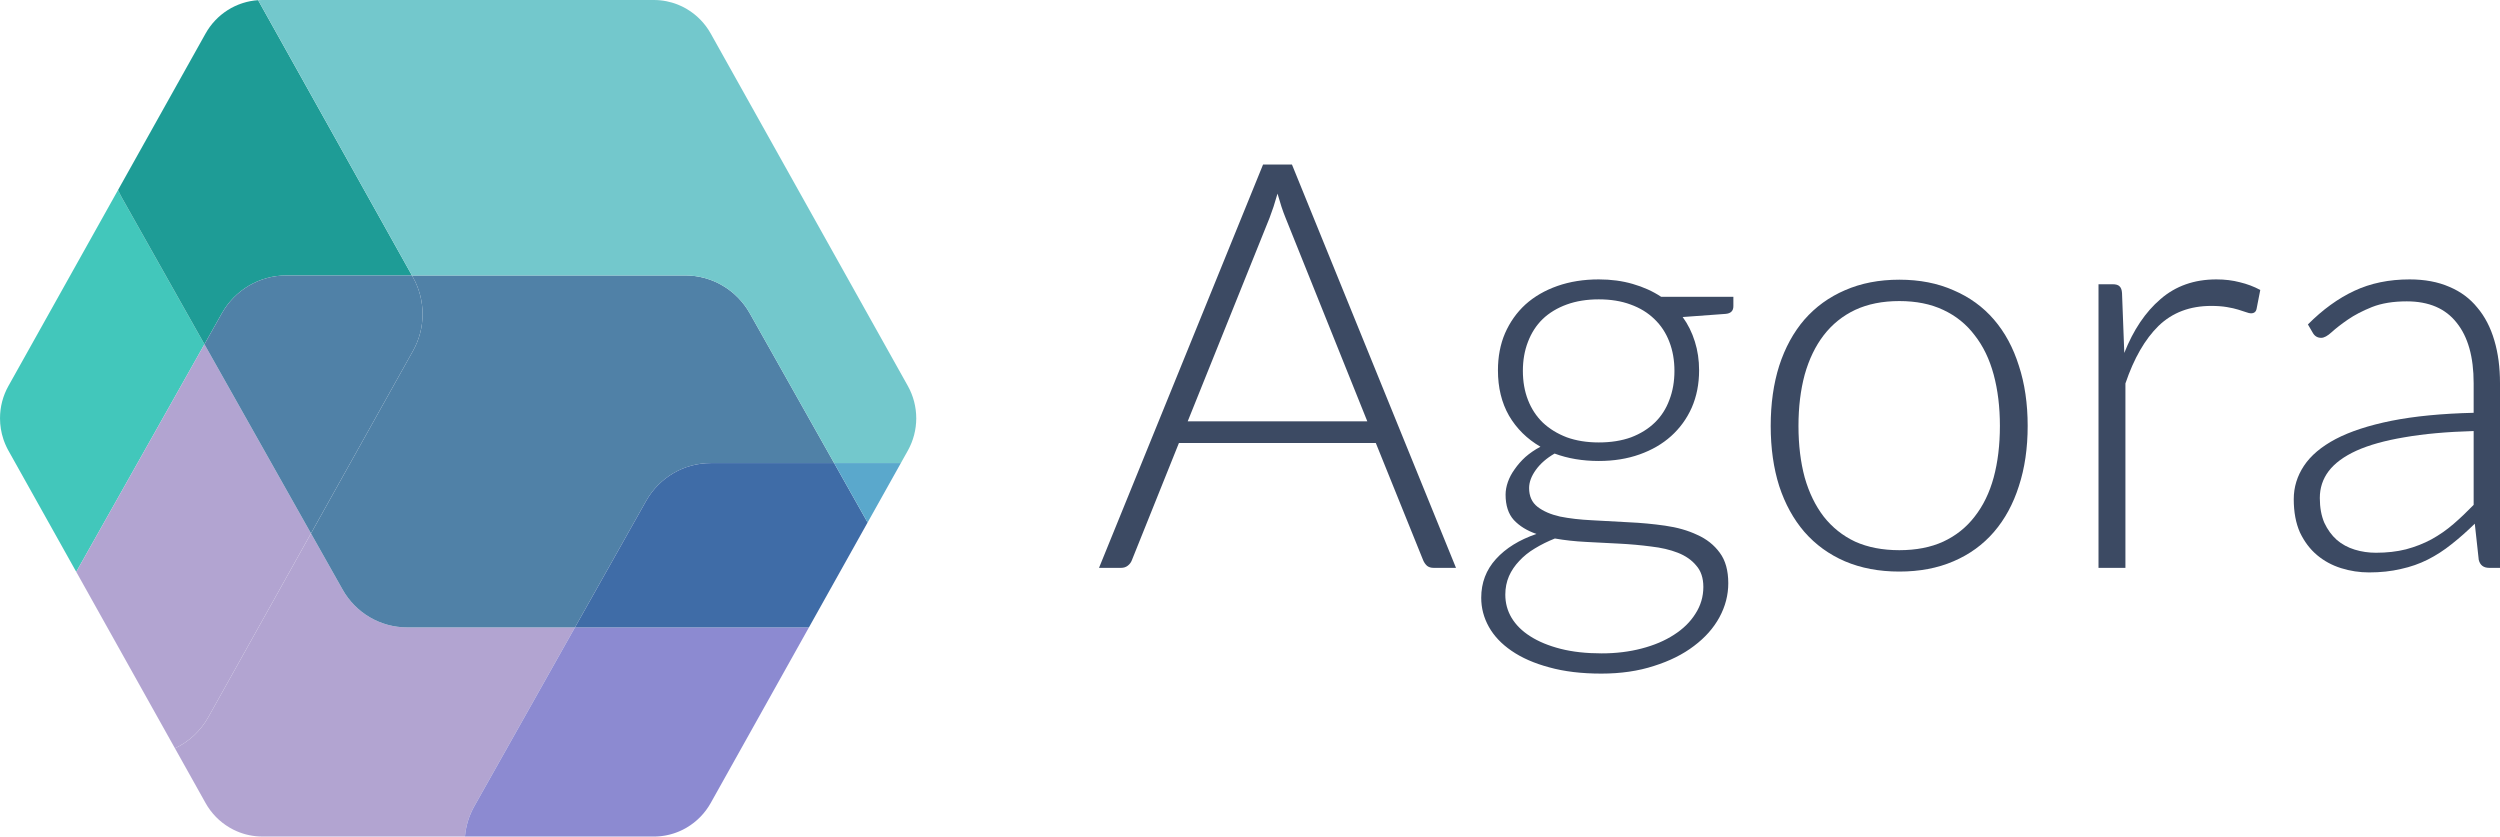
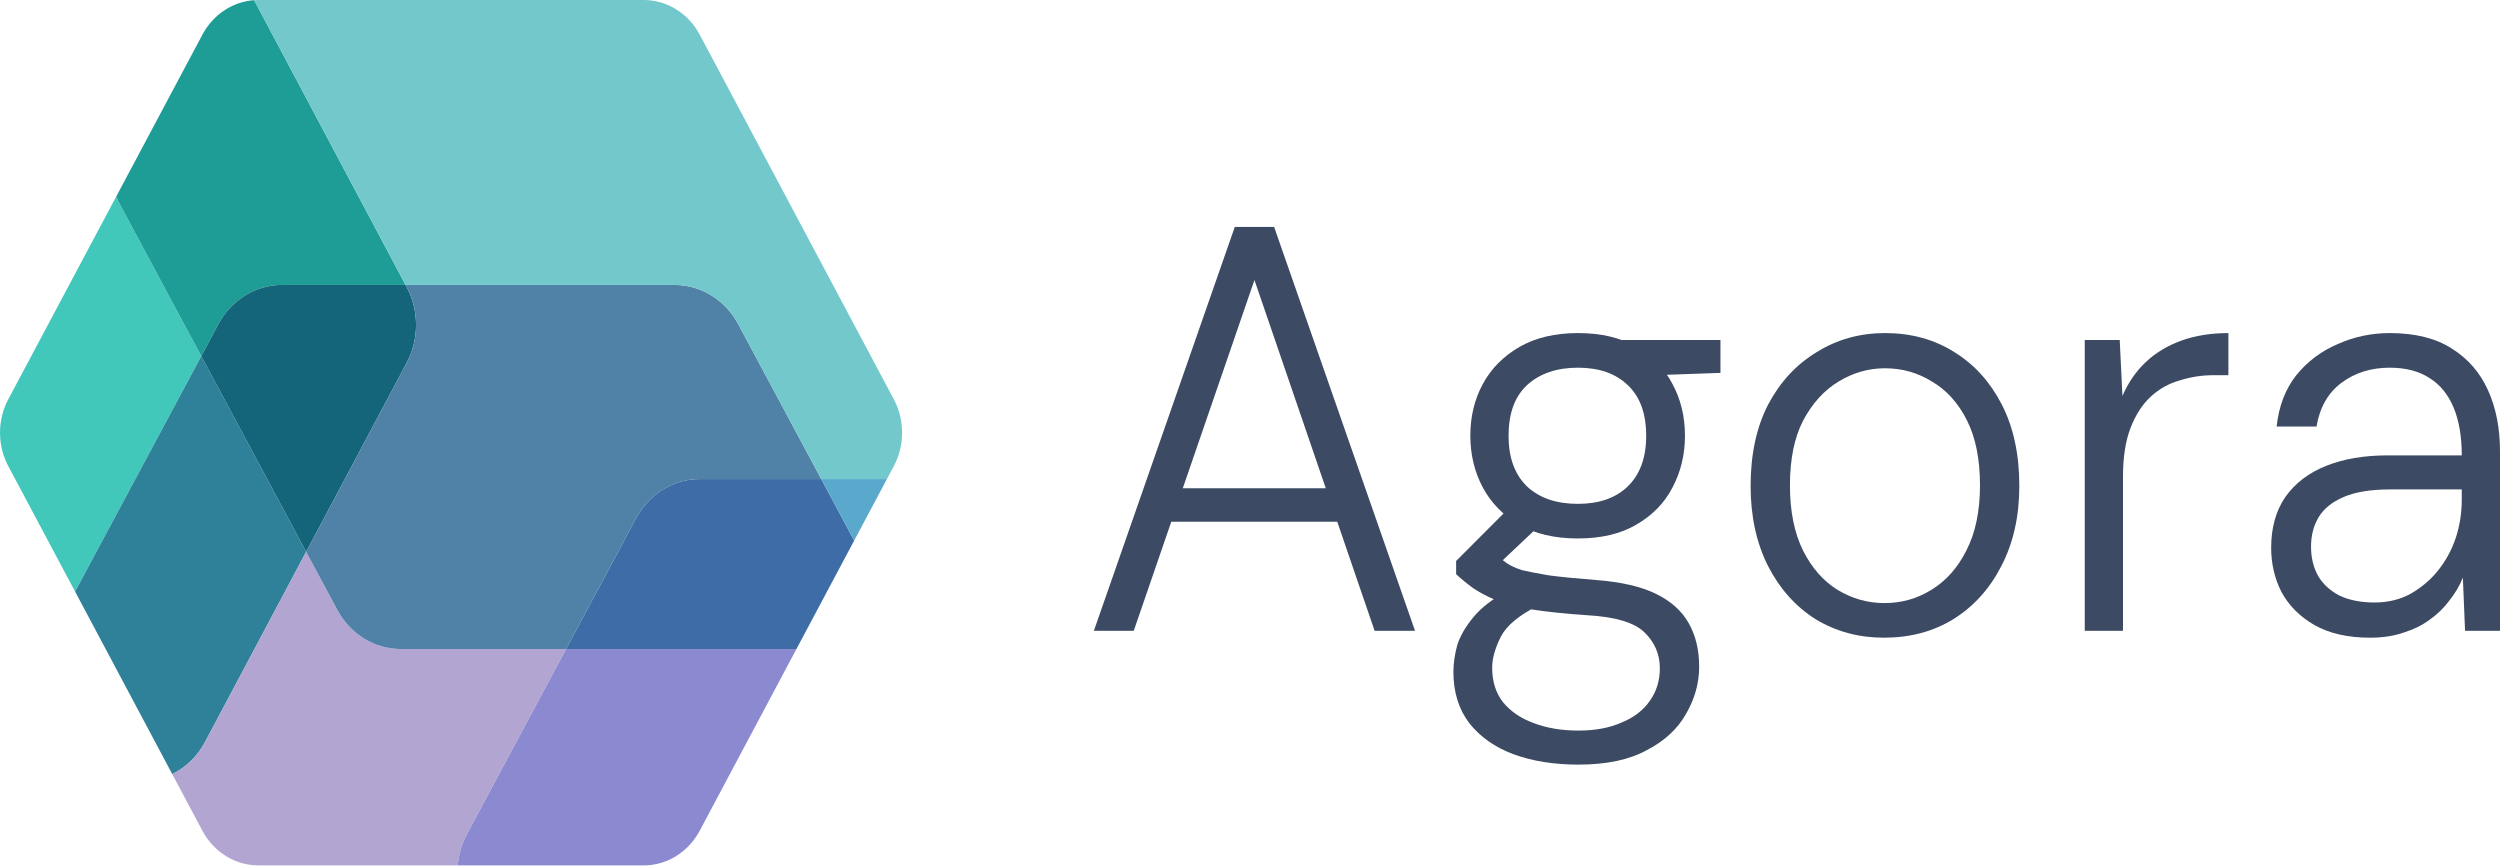
- <svg xmlns="http://www.w3.org/2000/svg" width="260" height="87" viewBox="0 0 260 87" fill="none">
-   <path d="M151.423 59.057H149.096C148.821 59.057 148.595 58.988 148.418 58.85C148.241 58.692 148.104 58.494 148.005 58.257L143.085 46.074H122.607L117.716 58.257C117.637 58.474 117.5 58.662 117.303 58.82C117.107 58.978 116.871 59.057 116.596 59.057H114.298L131.358 17.112H134.363L151.423 59.057ZM123.52 43.821H142.201L133.686 22.625C133.548 22.29 133.411 21.914 133.273 21.499C133.136 21.064 132.998 20.61 132.861 20.136C132.723 20.61 132.586 21.064 132.448 21.499C132.311 21.914 132.173 22.299 132.036 22.655L123.52 43.821Z" fill="#3C4A63" />
-   <path d="M166.275 29.058C167.552 29.058 168.731 29.216 169.811 29.532C170.911 29.849 171.893 30.293 172.757 30.866H180.271V31.845C180.271 32.339 179.996 32.605 179.446 32.645L174.997 32.971C175.547 33.722 175.969 34.572 176.264 35.52C176.558 36.449 176.706 37.447 176.706 38.514C176.706 39.937 176.45 41.232 175.94 42.398C175.429 43.544 174.712 44.532 173.789 45.362C172.885 46.172 171.795 46.805 170.518 47.259C169.241 47.714 167.827 47.941 166.275 47.941C164.586 47.941 163.054 47.684 161.679 47.17C160.854 47.645 160.206 48.208 159.734 48.86C159.263 49.512 159.027 50.145 159.027 50.757C159.027 51.607 159.322 52.259 159.911 52.714C160.5 53.168 161.276 53.504 162.239 53.722C163.221 53.919 164.331 54.048 165.568 54.107C166.825 54.166 168.092 54.235 169.369 54.315C170.665 54.374 171.932 54.492 173.17 54.67C174.427 54.848 175.537 55.164 176.499 55.619C177.482 56.054 178.267 56.676 178.857 57.486C179.446 58.277 179.741 59.334 179.741 60.658C179.741 61.883 179.436 63.059 178.827 64.186C178.218 65.312 177.334 66.31 176.175 67.18C175.036 68.049 173.651 68.741 172.021 69.255C170.39 69.788 168.564 70.055 166.54 70.055C164.478 70.055 162.671 69.838 161.119 69.403C159.567 68.988 158.261 68.415 157.2 67.684C156.159 66.972 155.373 66.142 154.843 65.194C154.313 64.245 154.047 63.237 154.047 62.17C154.047 60.609 154.558 59.265 155.58 58.139C156.601 57.012 158.005 56.142 159.793 55.53C158.811 55.194 158.025 54.71 157.436 54.077C156.866 53.445 156.581 52.566 156.581 51.439C156.581 51.024 156.66 50.589 156.817 50.135C156.974 49.68 157.21 49.236 157.524 48.801C157.839 48.346 158.212 47.921 158.644 47.526C159.096 47.131 159.616 46.775 160.206 46.459C158.811 45.649 157.721 44.572 156.935 43.228C156.169 41.884 155.786 40.313 155.786 38.514C155.786 37.092 156.031 35.807 156.522 34.661C157.033 33.495 157.74 32.497 158.644 31.667C159.567 30.837 160.677 30.195 161.973 29.74C163.27 29.285 164.704 29.058 166.275 29.058ZM177.148 61.044C177.148 60.115 176.902 59.374 176.411 58.82C175.94 58.247 175.301 57.803 174.496 57.486C173.69 57.17 172.757 56.953 171.697 56.834C170.656 56.696 169.556 56.597 168.397 56.538C167.257 56.478 166.108 56.419 164.949 56.36C163.79 56.301 162.71 56.182 161.708 56.004C160.962 56.301 160.264 56.646 159.616 57.042C158.988 57.417 158.447 57.852 157.996 58.346C157.544 58.82 157.19 59.344 156.935 59.917C156.68 60.51 156.552 61.152 156.552 61.844C156.552 62.714 156.768 63.514 157.2 64.245C157.652 64.996 158.3 65.638 159.145 66.172C160.009 66.725 161.06 67.16 162.297 67.476C163.535 67.792 164.959 67.951 166.57 67.951C168.063 67.951 169.448 67.782 170.724 67.447C172.021 67.111 173.14 66.636 174.083 66.024C175.046 65.411 175.792 64.68 176.323 63.83C176.873 62.98 177.148 62.051 177.148 61.044ZM166.275 46.014C167.532 46.014 168.652 45.836 169.634 45.481C170.616 45.105 171.441 44.591 172.109 43.939C172.777 43.287 173.278 42.507 173.612 41.597C173.965 40.688 174.142 39.68 174.142 38.574C174.142 37.467 173.965 36.459 173.612 35.55C173.258 34.621 172.738 33.831 172.05 33.179C171.382 32.526 170.557 32.023 169.575 31.667C168.613 31.311 167.513 31.133 166.275 31.133C165.038 31.133 163.928 31.311 162.946 31.667C161.964 32.023 161.129 32.526 160.441 33.179C159.773 33.831 159.263 34.621 158.909 35.55C158.555 36.459 158.379 37.467 158.379 38.574C158.379 39.68 158.555 40.688 158.909 41.597C159.263 42.507 159.773 43.287 160.441 43.939C161.129 44.591 161.964 45.105 162.946 45.481C163.928 45.836 165.038 46.014 166.275 46.014Z" fill="#3C4A63" />
-   <path d="M197.53 29.088C199.632 29.088 201.508 29.453 203.158 30.185C204.828 30.896 206.232 31.914 207.371 33.238C208.511 34.562 209.375 36.163 209.964 38.04C210.573 39.898 210.878 41.983 210.878 44.295C210.878 46.607 210.573 48.692 209.964 50.55C209.375 52.407 208.511 53.998 207.371 55.322C206.232 56.646 204.828 57.664 203.158 58.376C201.508 59.087 199.632 59.443 197.53 59.443C195.428 59.443 193.543 59.087 191.873 58.376C190.223 57.664 188.819 56.646 187.66 55.322C186.52 53.998 185.646 52.407 185.037 50.55C184.448 48.692 184.153 46.607 184.153 44.295C184.153 41.983 184.448 39.898 185.037 38.04C185.646 36.163 186.52 34.562 187.66 33.238C188.819 31.914 190.223 30.896 191.873 30.185C193.543 29.453 195.428 29.088 197.53 29.088ZM197.53 57.219C199.278 57.219 200.801 56.923 202.097 56.33C203.413 55.718 204.504 54.848 205.368 53.722C206.252 52.595 206.91 51.241 207.342 49.66C207.774 48.06 207.99 46.271 207.99 44.295C207.99 42.339 207.774 40.56 207.342 38.959C206.91 37.358 206.252 35.995 205.368 34.868C204.504 33.722 203.413 32.843 202.097 32.23C200.801 31.617 199.278 31.311 197.53 31.311C195.782 31.311 194.25 31.617 192.934 32.23C191.637 32.843 190.547 33.722 189.663 34.868C188.799 35.995 188.141 37.358 187.689 38.959C187.257 40.56 187.041 42.339 187.041 44.295C187.041 46.271 187.257 48.06 187.689 49.66C188.141 51.241 188.799 52.595 189.663 53.722C190.547 54.848 191.637 55.718 192.934 56.33C194.25 56.923 195.782 57.219 197.53 57.219Z" fill="#3C4A63" />
-   <path d="M218.245 59.057V29.562H219.718C220.052 29.562 220.288 29.631 220.425 29.77C220.582 29.908 220.671 30.145 220.69 30.481L220.926 36.706C221.869 34.315 223.126 32.447 224.697 31.104C226.269 29.74 228.204 29.058 230.502 29.058C231.386 29.058 232.201 29.157 232.948 29.355C233.694 29.532 234.401 29.799 235.069 30.155L234.686 32.111C234.627 32.428 234.431 32.586 234.097 32.586C233.979 32.586 233.812 32.546 233.596 32.467C233.38 32.388 233.105 32.299 232.771 32.2C232.456 32.102 232.064 32.013 231.592 31.934C231.121 31.855 230.581 31.815 229.972 31.815C227.752 31.815 225.925 32.507 224.491 33.89C223.077 35.273 221.928 37.269 221.044 39.878V59.057H218.245Z" fill="#3C4A63" />
-   <path d="M258.881 59.057C258.291 59.057 257.928 58.781 257.79 58.227L257.378 54.463C256.572 55.253 255.767 55.965 254.962 56.597C254.176 57.229 253.351 57.763 252.487 58.198C251.622 58.633 250.689 58.959 249.688 59.176C248.686 59.413 247.586 59.532 246.388 59.532C245.386 59.532 244.413 59.383 243.471 59.087C242.528 58.791 241.693 58.336 240.966 57.724C240.239 57.111 239.65 56.33 239.198 55.382C238.766 54.413 238.55 53.257 238.55 51.913C238.55 50.668 238.904 49.512 239.611 48.445C240.318 47.378 241.418 46.449 242.911 45.659C244.423 44.868 246.358 44.236 248.715 43.761C251.092 43.287 253.94 43.01 257.26 42.931V39.848C257.26 37.121 256.671 35.026 255.492 33.564C254.333 32.082 252.605 31.341 250.306 31.341C248.892 31.341 247.684 31.538 246.682 31.934C245.7 32.329 244.865 32.764 244.178 33.238C243.49 33.712 242.93 34.147 242.498 34.542C242.066 34.938 241.703 35.135 241.408 35.135C241.015 35.135 240.721 34.957 240.524 34.602L240.023 33.742C241.555 32.2 243.166 31.034 244.855 30.244C246.545 29.453 248.46 29.058 250.601 29.058C252.172 29.058 253.547 29.315 254.726 29.829C255.905 30.323 256.877 31.044 257.643 31.993C258.429 32.922 259.018 34.058 259.411 35.402C259.804 36.726 260 38.208 260 39.848V59.057H258.881ZM247.095 57.486C248.234 57.486 249.275 57.368 250.218 57.131C251.18 56.874 252.064 56.528 252.87 56.093C253.695 55.639 254.461 55.105 255.168 54.492C255.875 53.88 256.572 53.218 257.26 52.506V44.828C254.471 44.908 252.064 45.125 250.041 45.481C248.038 45.817 246.378 46.281 245.062 46.874C243.765 47.467 242.803 48.178 242.174 49.008C241.565 49.819 241.261 50.747 241.261 51.795C241.261 52.783 241.418 53.643 241.732 54.374C242.066 55.085 242.498 55.678 243.029 56.152C243.559 56.607 244.178 56.943 244.885 57.16C245.592 57.378 246.329 57.486 247.095 57.486Z" fill="#3C4A63" />
-   <path d="M21.26 35.804L7.93 59.471L18.195 77.824L7.93 59.472L0.876 46.862C0.86 46.833 0.844 46.804 0.828 46.775C0.809 46.74 0.79 46.704 0.771 46.668C0.771 46.667 0.771 46.666 0.77 46.666C0.737 46.602 0.705 46.536 0.674 46.471C0.673 46.471 0.673 46.47 0.673 46.469C0.576 46.267 0.49 46.061 0.413 45.85C0.392 45.791 0.371 45.73 0.351 45.67C0.12 44.974 0.001 44.241 0.001 43.502C0.001 42.325 0.302 41.167 0.876 40.142L12.278 19.758V19.757C12.392 20.026 12.521 20.289 12.665 20.543L21.26 35.801L21.261 35.802L21.26 35.804Z" fill="#42C7BB" />
-   <path d="M32.341 55.475L32.34 55.476L21.657 74.596C20.867 76.01 19.656 77.14 18.196 77.825L18.195 77.824L7.93 59.471L21.26 35.803L21.261 35.802L32.34 55.473L32.341 55.475Z" fill="#B2A4D1" />
-   <path d="M59.796 65.249V65.249L49.329 83.85C48.784 84.817 48.452 85.892 48.356 87H27.295C26.843 87 26.395 86.955 25.956 86.866C25.865 86.847 25.773 86.826 25.683 86.804C25.643 86.794 25.604 86.784 25.564 86.774C25.527 86.764 25.49 86.754 25.454 86.744C25.38 86.723 25.306 86.7 25.234 86.677C25.198 86.665 25.161 86.653 25.125 86.641C25.07 86.623 25.017 86.603 24.962 86.583C24.935 86.573 24.908 86.563 24.881 86.553C24.794 86.52 24.708 86.484 24.622 86.447C24.365 86.336 24.113 86.209 23.87 86.065C22.831 85.454 21.971 84.574 21.381 83.518L18.196 77.825C19.657 77.14 20.867 76.01 21.657 74.596L32.341 55.476L32.341 55.475L35.631 61.314C36.303 62.509 37.278 63.502 38.455 64.193C39.633 64.884 40.971 65.249 42.333 65.249H59.796Z" fill="#B2A4D1" />
-   <path d="M42.841 28.646H29.778C28.416 28.646 27.077 29.01 25.9 29.701C24.723 30.392 23.748 31.386 23.076 32.58L21.261 35.803L21.26 35.801L12.665 20.543C12.521 20.289 12.392 20.026 12.278 19.757L21.381 3.484C21.934 2.495 22.723 1.66 23.677 1.054C24.631 0.449 25.719 0.093 26.843 0.017L42.841 28.646Z" fill="#1E9C96" />
-   <path d="M43.949 32.665C43.95 34 43.608 35.313 42.958 36.477L32.341 55.475L32.34 55.473L21.261 35.802L23.076 32.58C23.748 31.386 24.723 30.392 25.9 29.701C27.078 29.01 28.416 28.645 29.779 28.645H42.841L42.843 28.649L42.957 28.854C43.607 30.017 43.949 31.33 43.949 32.665Z" fill="#5081A7" />
-   <path d="M86.75 48.161L73.9 48.162C72.537 48.162 71.199 48.526 70.021 49.217C68.844 49.908 67.869 50.902 67.196 52.097L59.796 65.249H42.333C40.971 65.249 39.633 64.884 38.455 64.193C37.278 63.502 36.303 62.508 35.631 61.314L32.341 55.475L42.958 36.477C43.608 35.313 43.95 34 43.949 32.665C43.949 31.33 43.607 30.017 42.957 28.854L42.843 28.649L42.841 28.645H71.27C72.633 28.645 73.971 29.01 75.149 29.701C76.327 30.392 77.301 31.386 77.973 32.58L86.749 48.16V48.161H86.75Z" fill="#5081A7" />
-   <path d="M95.291 43.5C95.29 44.677 94.989 45.834 94.416 46.86L93.688 48.16V48.16L86.75 48.161V48.16L77.973 32.58C77.301 31.386 76.327 30.392 75.149 29.701C73.971 29.01 72.633 28.646 71.27 28.646H42.841L26.844 0.016C25.719 0.092 24.631 0.449 23.677 1.054C22.724 1.659 21.935 2.495 21.381 3.484L12.279 19.757C12.279 19.757 12.278 19.756 12.278 19.756L21.381 3.482C21.935 2.493 22.724 1.658 23.677 1.052C23.735 1.016 23.793 0.98 23.851 0.946C23.881 0.928 23.91 0.911 23.939 0.895C23.969 0.878 23.998 0.861 24.028 0.845C24.058 0.828 24.087 0.812 24.117 0.796C24.147 0.78 24.177 0.765 24.207 0.749C24.412 0.643 24.622 0.549 24.835 0.465C24.865 0.453 24.895 0.442 24.925 0.431C24.949 0.421 24.973 0.413 24.996 0.404C25.044 0.387 25.092 0.37 25.14 0.354C25.179 0.341 25.218 0.328 25.258 0.315C25.337 0.29 25.417 0.266 25.497 0.244C25.565 0.225 25.632 0.208 25.701 0.191C25.752 0.179 25.803 0.167 25.854 0.156C25.906 0.145 25.957 0.134 26.009 0.124C26.284 0.071 26.562 0.034 26.844 0.015C26.994 0.005 27.144 0 27.296 0H67.998C68.449 0 68.897 0.045 69.336 0.134C69.519 0.171 69.7 0.216 69.879 0.268H69.88C69.981 0.298 70.081 0.329 70.18 0.363C70.241 0.384 70.301 0.405 70.361 0.428C70.393 0.44 70.425 0.452 70.457 0.465C70.46 0.465 70.462 0.467 70.465 0.468C70.487 0.476 70.508 0.485 70.529 0.493C70.651 0.543 70.773 0.596 70.892 0.653C70.93 0.671 70.969 0.69 71.007 0.709C71.046 0.728 71.084 0.748 71.122 0.768C71.172 0.794 71.223 0.821 71.273 0.849C71.298 0.863 71.323 0.877 71.348 0.891C71.373 0.906 71.397 0.92 71.422 0.934C72.461 1.546 73.32 2.426 73.911 3.482L94.416 40.14C94.989 41.166 95.29 42.323 95.29 43.5H95.291Z" fill="#73C8CC" />
-   <path d="M84.129 65.249L73.911 83.518C73.32 84.574 72.461 85.454 71.421 86.066C71.368 86.097 71.314 86.128 71.26 86.158C71.257 86.159 71.254 86.161 71.252 86.162C71.251 86.163 71.251 86.163 71.25 86.163C71.249 86.164 71.248 86.164 71.247 86.164C71.19 86.196 71.133 86.227 71.075 86.256C71.07 86.259 71.064 86.262 71.058 86.265C71.051 86.269 71.044 86.272 71.036 86.276C71.035 86.277 71.033 86.278 71.031 86.278C71.017 86.286 71.002 86.293 70.988 86.3C70.983 86.303 70.979 86.305 70.975 86.307C70.962 86.314 70.948 86.32 70.935 86.326C70.933 86.327 70.932 86.328 70.93 86.329C70.925 86.331 70.919 86.333 70.914 86.336C70.909 86.339 70.904 86.341 70.899 86.343C70.849 86.367 70.798 86.39 70.748 86.413C70.712 86.429 70.675 86.445 70.639 86.46C70.635 86.462 70.631 86.464 70.627 86.465C70.624 86.467 70.62 86.468 70.616 86.47C70.591 86.481 70.565 86.492 70.54 86.502C70.51 86.514 70.479 86.526 70.449 86.538C70.44 86.542 70.431 86.545 70.423 86.548C70.401 86.556 70.379 86.565 70.357 86.573C70.329 86.584 70.301 86.594 70.273 86.604C70.252 86.612 70.23 86.62 70.208 86.627C70.196 86.631 70.183 86.636 70.17 86.64C70.169 86.641 70.168 86.641 70.167 86.641C70.142 86.65 70.118 86.658 70.093 86.666C70.058 86.677 70.022 86.689 69.986 86.7C69.924 86.719 69.862 86.737 69.799 86.754C69.774 86.761 69.749 86.768 69.724 86.775C69.694 86.783 69.665 86.79 69.636 86.798C69.609 86.804 69.582 86.811 69.554 86.817C69.522 86.825 69.489 86.833 69.457 86.84C69.453 86.841 69.449 86.841 69.445 86.842C69.423 86.847 69.401 86.852 69.379 86.856C69.375 86.858 69.371 86.858 69.367 86.859C69.366 86.859 69.364 86.86 69.363 86.86C69.36 86.861 69.357 86.862 69.353 86.862C69.343 86.864 69.333 86.866 69.323 86.868C69.291 86.875 69.258 86.881 69.226 86.887C69.226 86.887 69.225 86.887 69.225 86.887C69.202 86.891 69.18 86.895 69.158 86.899C69.139 86.903 69.12 86.906 69.102 86.909C69.042 86.919 68.982 86.928 68.922 86.936C68.913 86.937 68.903 86.939 68.894 86.94C68.883 86.942 68.872 86.943 68.862 86.944C68.852 86.945 68.842 86.947 68.831 86.948C68.815 86.95 68.799 86.952 68.783 86.954C68.747 86.958 68.711 86.962 68.675 86.966C68.606 86.973 68.536 86.979 68.467 86.983C68.451 86.984 68.435 86.986 68.419 86.987C68.373 86.99 68.326 86.992 68.279 86.994C68.279 86.994 68.279 86.994 68.278 86.994C68.26 86.995 68.241 86.996 68.222 86.996C68.195 86.997 68.167 86.998 68.139 86.998H68.138C68.122 86.999 68.106 86.999 68.091 86.999C68.059 86.999 68.028 87 67.997 87H48.356C48.452 85.892 48.784 84.817 49.329 83.85L59.796 65.249V65.249H84.129Z" fill="#8C8AD1" />
-   <path d="M90.229 54.343V54.343L84.129 65.249H59.796L67.196 52.097C67.868 50.902 68.843 49.908 70.021 49.217C71.198 48.526 72.537 48.162 73.9 48.162L86.749 48.161L90.229 54.343Z" fill="#3F6CA7" />
-   <path d="M93.688 48.161L90.23 54.343L86.749 48.161L93.688 48.161Z" fill="#5AA8CC" />
+ <svg xmlns="http://www.w3.org/2000/svg" width="260" height="90" viewBox="0 0 260 90" fill="none">
+   <path d="M20.932 37.038L7.807 61.522L17.914 80.507L7.807 61.523L0.862 48.477C0.846 48.448 0.831 48.418 0.816 48.388C0.797 48.351 0.778 48.314 0.759 48.277C0.759 48.276 0.759 48.276 0.758 48.275C0.726 48.208 0.694 48.141 0.663 48.074C0.663 48.073 0.663 48.072 0.662 48.072C0.567 47.862 0.482 47.649 0.407 47.431C0.386 47.37 0.365 47.307 0.345 47.245C0.118 46.524 0.001 45.767 0.001 45.002C0.001 43.784 0.297 42.587 0.862 41.526L12.088 20.439V20.438C12.201 20.716 12.328 20.988 12.469 21.251L20.932 37.036L20.932 37.037L20.932 37.038Z" fill="#42C7BB" />
+   <path d="M31.841 57.388L31.841 57.389L21.322 77.169C20.544 78.632 19.353 79.8 17.915 80.509L17.914 80.508L7.808 61.522L20.932 37.038L20.933 37.037L31.84 57.386L31.841 57.388Z" fill="#2E8199" />
+   <path d="M58.872 67.499V67.499L48.566 86.742C48.031 87.742 47.704 88.854 47.609 90H26.873C26.429 90 25.987 89.953 25.555 89.861C25.465 89.842 25.375 89.821 25.286 89.798C25.247 89.787 25.208 89.777 25.169 89.766C25.133 89.756 25.096 89.746 25.06 89.735C24.988 89.713 24.915 89.69 24.844 89.666C24.808 89.654 24.772 89.641 24.736 89.629C24.683 89.61 24.63 89.59 24.577 89.569C24.55 89.559 24.523 89.548 24.497 89.538C24.411 89.503 24.326 89.466 24.241 89.428C23.988 89.313 23.741 89.181 23.501 89.033C22.478 88.4 21.632 87.491 21.05 86.398L17.915 80.509C19.353 79.8 20.545 78.632 21.322 77.168L31.841 57.389L31.842 57.388L35.08 63.429C35.742 64.664 36.702 65.692 37.861 66.407C39.02 67.122 40.338 67.499 41.679 67.499H58.872Z" fill="#B2A5D1" />
+   <path d="M42.179 29.634H29.319C27.977 29.634 26.659 30.01 25.5 30.725C24.341 31.44 23.381 32.468 22.72 33.703L20.933 37.037L20.932 37.036L12.469 21.251C12.328 20.988 12.201 20.716 12.089 20.438L21.051 3.604C21.596 2.581 22.373 1.717 23.311 1.09C24.25 0.465 25.322 0.096 26.429 0.017L42.179 29.634Z" fill="#1E9C96" />
+   <path d="M43.27 33.791C43.271 35.173 42.934 36.531 42.294 37.734L31.841 57.388L31.84 57.386L20.933 37.037L22.72 33.703C23.381 32.468 24.341 31.44 25.5 30.725C26.659 30.01 27.977 29.633 29.319 29.633H42.179L42.181 29.637L42.293 29.849C42.934 31.052 43.27 32.41 43.27 33.791Z" fill="#15657A" />
+   <path d="M85.409 49.822L72.758 49.823C71.416 49.823 70.099 50.2 68.939 50.914C67.78 51.629 66.82 52.657 66.158 53.893L58.872 67.498H41.679C40.338 67.498 39.02 67.122 37.861 66.407C36.702 65.692 35.742 64.664 35.08 63.428L31.841 57.388L42.294 37.734C42.934 36.531 43.27 35.173 43.27 33.791C43.27 32.41 42.933 31.052 42.293 29.849L42.181 29.637L42.179 29.633H70.169C71.511 29.633 72.828 30.01 73.987 30.725C75.147 31.44 76.106 32.468 76.768 33.703L85.409 49.821V49.822H85.409Z" fill="#5081A7" />
+   <path d="M93.818 45C93.818 46.218 93.522 47.415 92.957 48.476L92.24 49.82V49.821L85.409 49.822V49.821L76.768 33.703C76.106 32.468 75.147 31.44 73.988 30.725C72.828 30.01 71.511 29.634 70.169 29.634H42.179L26.429 0.017C25.322 0.096 24.25 0.464 23.311 1.09C22.372 1.717 21.596 2.581 21.051 3.604L12.089 20.438C12.089 20.438 12.088 20.437 12.088 20.437L21.051 3.602C21.596 2.579 22.372 1.715 23.311 1.089C23.368 1.051 23.425 1.014 23.483 0.979C23.511 0.96 23.54 0.943 23.569 0.925C23.598 0.908 23.627 0.89 23.656 0.874C23.686 0.857 23.715 0.84 23.744 0.823C23.774 0.807 23.803 0.791 23.833 0.775C24.035 0.666 24.241 0.568 24.451 0.481C24.481 0.469 24.51 0.457 24.54 0.445C24.563 0.436 24.587 0.427 24.61 0.418C24.657 0.4 24.704 0.383 24.751 0.366C24.79 0.353 24.829 0.339 24.868 0.326C24.946 0.3 25.024 0.276 25.103 0.253C25.169 0.233 25.236 0.215 25.303 0.198C25.354 0.185 25.404 0.173 25.455 0.161C25.505 0.15 25.556 0.139 25.607 0.128C25.878 0.073 26.152 0.035 26.429 0.015C26.576 0.005 26.724 0 26.873 0H66.947C67.391 0 67.832 0.047 68.264 0.139C68.444 0.177 68.623 0.223 68.799 0.277H68.8C68.899 0.308 68.998 0.34 69.096 0.376C69.156 0.397 69.215 0.419 69.274 0.443C69.305 0.455 69.337 0.468 69.368 0.481C69.371 0.482 69.374 0.483 69.376 0.484C69.398 0.493 69.418 0.501 69.439 0.51C69.56 0.562 69.679 0.616 69.796 0.675C69.834 0.694 69.872 0.714 69.91 0.733C69.948 0.753 69.985 0.773 70.023 0.794C70.073 0.821 70.122 0.85 70.171 0.878C70.196 0.892 70.221 0.907 70.246 0.922C70.27 0.937 70.294 0.952 70.318 0.967C71.342 1.6 72.187 2.509 72.769 3.602L92.957 41.524C93.521 42.585 93.818 43.782 93.818 45H93.818Z" fill="#73C8CC" />
+   <path d="M82.829 67.499L72.769 86.398C72.187 87.491 71.341 88.4 70.318 89.033C70.266 89.066 70.212 89.098 70.159 89.129C70.156 89.13 70.154 89.132 70.151 89.133C70.15 89.134 70.15 89.134 70.149 89.134C70.148 89.135 70.147 89.135 70.147 89.136C70.091 89.168 70.034 89.2 69.977 89.23C69.972 89.234 69.966 89.237 69.96 89.24C69.953 89.244 69.946 89.248 69.939 89.251C69.938 89.252 69.936 89.253 69.934 89.253C69.92 89.261 69.906 89.269 69.891 89.276C69.887 89.279 69.882 89.281 69.878 89.283C69.865 89.29 69.852 89.297 69.84 89.303C69.838 89.304 69.836 89.305 69.834 89.305C69.829 89.308 69.824 89.31 69.819 89.313C69.814 89.316 69.809 89.319 69.804 89.32C69.754 89.346 69.704 89.369 69.654 89.393C69.619 89.409 69.584 89.426 69.548 89.442C69.544 89.443 69.54 89.445 69.536 89.447C69.532 89.449 69.529 89.45 69.525 89.452C69.5 89.463 69.475 89.474 69.45 89.485C69.42 89.497 69.39 89.51 69.36 89.522C69.352 89.526 69.343 89.529 69.335 89.533C69.313 89.541 69.292 89.55 69.27 89.558C69.243 89.569 69.215 89.58 69.187 89.59C69.166 89.599 69.145 89.606 69.124 89.614C69.111 89.619 69.099 89.623 69.086 89.627C69.085 89.628 69.084 89.629 69.083 89.629C69.059 89.638 69.035 89.646 69.01 89.654C68.975 89.666 68.94 89.678 68.905 89.689C68.844 89.71 68.782 89.728 68.721 89.746C68.696 89.753 68.671 89.76 68.647 89.767C68.618 89.775 68.589 89.783 68.56 89.791C68.533 89.798 68.507 89.805 68.48 89.811C68.448 89.82 68.416 89.827 68.383 89.835C68.38 89.835 68.376 89.836 68.373 89.837C68.351 89.842 68.329 89.847 68.307 89.852C68.303 89.853 68.299 89.854 68.296 89.854C68.294 89.855 68.293 89.855 68.291 89.855C68.288 89.856 68.285 89.857 68.282 89.857C68.272 89.859 68.262 89.862 68.252 89.864C68.22 89.871 68.188 89.877 68.156 89.883C68.156 89.883 68.156 89.883 68.155 89.883C68.133 89.888 68.111 89.892 68.089 89.896C68.071 89.899 68.052 89.902 68.034 89.906C67.975 89.916 67.916 89.925 67.857 89.934C67.848 89.935 67.838 89.936 67.829 89.938C67.819 89.94 67.808 89.941 67.798 89.942C67.788 89.944 67.778 89.945 67.768 89.946C67.752 89.948 67.736 89.95 67.72 89.952C67.685 89.957 67.649 89.961 67.614 89.965C67.546 89.972 67.477 89.978 67.409 89.983C67.393 89.984 67.377 89.985 67.362 89.986C67.316 89.989 67.27 89.992 67.225 89.994C67.224 89.994 67.224 89.994 67.223 89.994C67.205 89.995 67.187 89.996 67.168 89.996C67.141 89.997 67.114 89.998 67.087 89.998H67.085C67.07 89.999 67.054 89.999 67.039 89.999C67.008 89.999 66.977 90 66.947 90H47.609C47.704 88.854 48.031 87.742 48.567 86.742L58.872 67.499V67.499H82.829Z" fill="#8B8AD1" />
+   <path d="M88.835 56.217V56.218L82.829 67.499H58.872L66.158 53.894C66.82 52.657 67.78 51.63 68.939 50.915C70.099 50.2 71.416 49.823 72.758 49.824L85.409 49.822L88.835 56.217Z" fill="#3E6CA7" />
+   <path d="M92.24 49.821L88.835 56.217L85.409 49.822L92.24 49.821Z" fill="#5AA8CC" />
+   <path d="M246.482 66.32C244.173 66.32 242.242 65.88 240.689 65C239.175 64.12 238.039 62.98 237.281 61.58C236.562 60.18 236.202 58.64 236.202 56.96C236.202 54.88 236.694 53.12 237.679 51.68C238.701 50.24 240.121 49.16 241.939 48.44C243.756 47.72 245.877 47.36 248.3 47.36H256.024C256.024 45.4 255.74 43.74 255.172 42.38C254.604 41.02 253.771 40 252.673 39.32C251.575 38.6 250.193 38.24 248.527 38.24C246.596 38.24 244.93 38.76 243.529 39.8C242.128 40.84 241.257 42.36 240.916 44.36H236.77C236.997 42.24 237.679 40.46 238.815 39.02C239.989 37.58 241.427 36.5 243.131 35.78C244.835 35.02 246.634 34.64 248.527 34.64C251.178 34.64 253.336 35.18 255.002 36.26C256.668 37.3 257.918 38.74 258.751 40.58C259.584 42.42 260 44.54 260 46.94V65.6H256.365L256.138 60.08C255.797 60.92 255.324 61.72 254.718 62.48C254.15 63.24 253.468 63.9 252.673 64.46C251.916 65.02 251.026 65.46 250.004 65.78C248.982 66.14 247.808 66.32 246.482 66.32ZM246.937 62.66C248.338 62.66 249.587 62.36 250.685 61.76C251.821 61.12 252.787 60.3 253.582 59.3C254.377 58.3 254.983 57.18 255.4 55.94C255.816 54.66 256.024 53.34 256.024 51.98V50.9H248.584C246.577 50.9 244.968 51.16 243.756 51.68C242.544 52.2 241.674 52.9 241.144 53.78C240.613 54.66 240.348 55.68 240.348 56.84C240.348 58 240.594 59.02 241.087 59.9C241.579 60.74 242.317 61.42 243.302 61.94C244.324 62.42 245.536 62.66 246.937 62.66Z" fill="#3C4A63" />
+   <path d="M216.815 65.6V35.36H220.45L220.734 41.18C221.34 39.78 222.154 38.6 223.177 37.64C224.199 36.68 225.43 35.94 226.869 35.42C228.307 34.9 229.936 34.64 231.753 34.64V39.02H230.22C229.008 39.02 227.834 39.2 226.698 39.56C225.562 39.88 224.559 40.44 223.688 41.24C222.817 42.04 222.116 43.12 221.586 44.48C221.056 45.84 220.791 47.54 220.791 49.58V65.6H216.815Z" fill="#3C4A63" />
+   <path d="M195.923 66.32C193.31 66.32 190.944 65.68 188.823 64.4C186.741 63.08 185.094 61.24 183.882 58.88C182.67 56.48 182.064 53.7 182.064 50.54C182.064 47.26 182.67 44.44 183.882 42.08C185.131 39.72 186.816 37.9 188.937 36.62C191.057 35.3 193.424 34.64 196.037 34.64C198.763 34.64 201.167 35.3 203.25 36.62C205.332 37.9 206.979 39.72 208.191 42.08C209.403 44.44 210.009 47.26 210.009 50.54C210.009 53.7 209.384 56.48 208.134 58.88C206.923 61.24 205.257 63.08 203.136 64.4C201.054 65.68 198.649 66.32 195.923 66.32ZM195.98 62.72C197.759 62.72 199.388 62.26 200.864 61.34C202.379 60.42 203.591 59.06 204.499 57.26C205.446 55.42 205.919 53.16 205.919 50.48C205.919 47.76 205.465 45.5 204.556 43.7C203.647 41.9 202.436 40.56 200.921 39.68C199.444 38.76 197.816 38.3 196.037 38.3C194.333 38.3 192.723 38.76 191.209 39.68C189.694 40.6 188.464 41.96 187.517 43.76C186.608 45.52 186.154 47.76 186.154 50.48C186.154 53.16 186.608 55.42 187.517 57.26C188.426 59.06 189.618 60.42 191.095 61.34C192.61 62.26 194.238 62.72 195.98 62.72Z" fill="#3C4A63" />
+   <path d="M164.16 79.52C161.623 79.52 159.37 79.16 157.401 78.44C155.47 77.72 153.937 76.64 152.801 75.2C151.703 73.76 151.154 71.98 151.154 69.86C151.154 69.02 151.286 68.1 151.551 67.1C151.854 66.14 152.422 65.16 153.255 64.16C154.088 63.16 155.262 62.26 156.777 61.46L160.014 62.96C158.007 63.96 156.701 65.04 156.095 66.2C155.489 67.4 155.186 68.48 155.186 69.44C155.186 70.88 155.565 72.08 156.322 73.04C157.118 74 158.178 74.72 159.503 75.2C160.866 75.72 162.419 75.98 164.16 75.98C165.902 75.98 167.398 75.7 168.647 75.14C169.935 74.62 170.919 73.86 171.601 72.86C172.282 71.9 172.623 70.78 172.623 69.5C172.623 68.02 172.074 66.76 170.976 65.72C169.916 64.72 167.928 64.14 165.012 63.98C162.703 63.82 160.79 63.62 159.276 63.38C157.799 63.1 156.568 62.78 155.584 62.42C154.637 62.02 153.842 61.6 153.199 61.16C152.593 60.72 152.006 60.24 151.438 59.72V58.34L156.89 52.88L160.525 54.26L155.186 59.3L155.527 57.68C155.944 58 156.341 58.3 156.72 58.58C157.136 58.86 157.667 59.1 158.31 59.3C158.992 59.46 159.92 59.64 161.093 59.84C162.305 60 163.933 60.16 165.978 60.32C168.591 60.52 170.673 61 172.226 61.76C173.778 62.52 174.914 63.54 175.633 64.82C176.353 66.1 176.713 67.6 176.713 69.32C176.713 71.04 176.258 72.68 175.349 74.24C174.478 75.8 173.115 77.06 171.26 78.02C169.442 79.02 167.076 79.52 164.16 79.52ZM164.104 56C161.68 56 159.636 55.52 157.969 54.56C156.341 53.6 155.092 52.32 154.221 50.72C153.35 49.08 152.915 47.28 152.915 45.32C152.915 43.32 153.35 41.52 154.221 39.92C155.092 38.32 156.36 37.04 158.026 36.08C159.692 35.12 161.718 34.64 164.104 34.64C166.527 34.64 168.553 35.12 170.181 36.08C171.847 37.04 173.096 38.32 173.929 39.92C174.8 41.52 175.236 43.32 175.236 45.32C175.236 47.28 174.8 49.08 173.929 50.72C173.096 52.32 171.847 53.6 170.181 54.56C168.553 55.52 166.527 56 164.104 56ZM164.104 52.4C166.3 52.4 168.023 51.8 169.272 50.6C170.559 49.36 171.203 47.6 171.203 45.32C171.203 43 170.559 41.24 169.272 40.04C168.023 38.84 166.3 38.24 164.104 38.24C161.907 38.24 160.147 38.84 158.821 40.04C157.534 41.24 156.89 43 156.89 45.32C156.89 47.6 157.534 49.36 158.821 50.6C160.109 51.8 161.87 52.4 164.104 52.4ZM168.761 39.14L167.341 35.36H178.928V38.78L168.761 39.14Z" fill="#3C4A63" />
+   <path d="M113.765 65.6L128.418 23.6H132.508L147.161 65.6H142.958L130.463 29.12L117.911 65.6H113.765ZM120.467 54.26L121.659 50.78H139.21L140.403 54.26H120.467Z" fill="#3C4A63" />
</svg>
